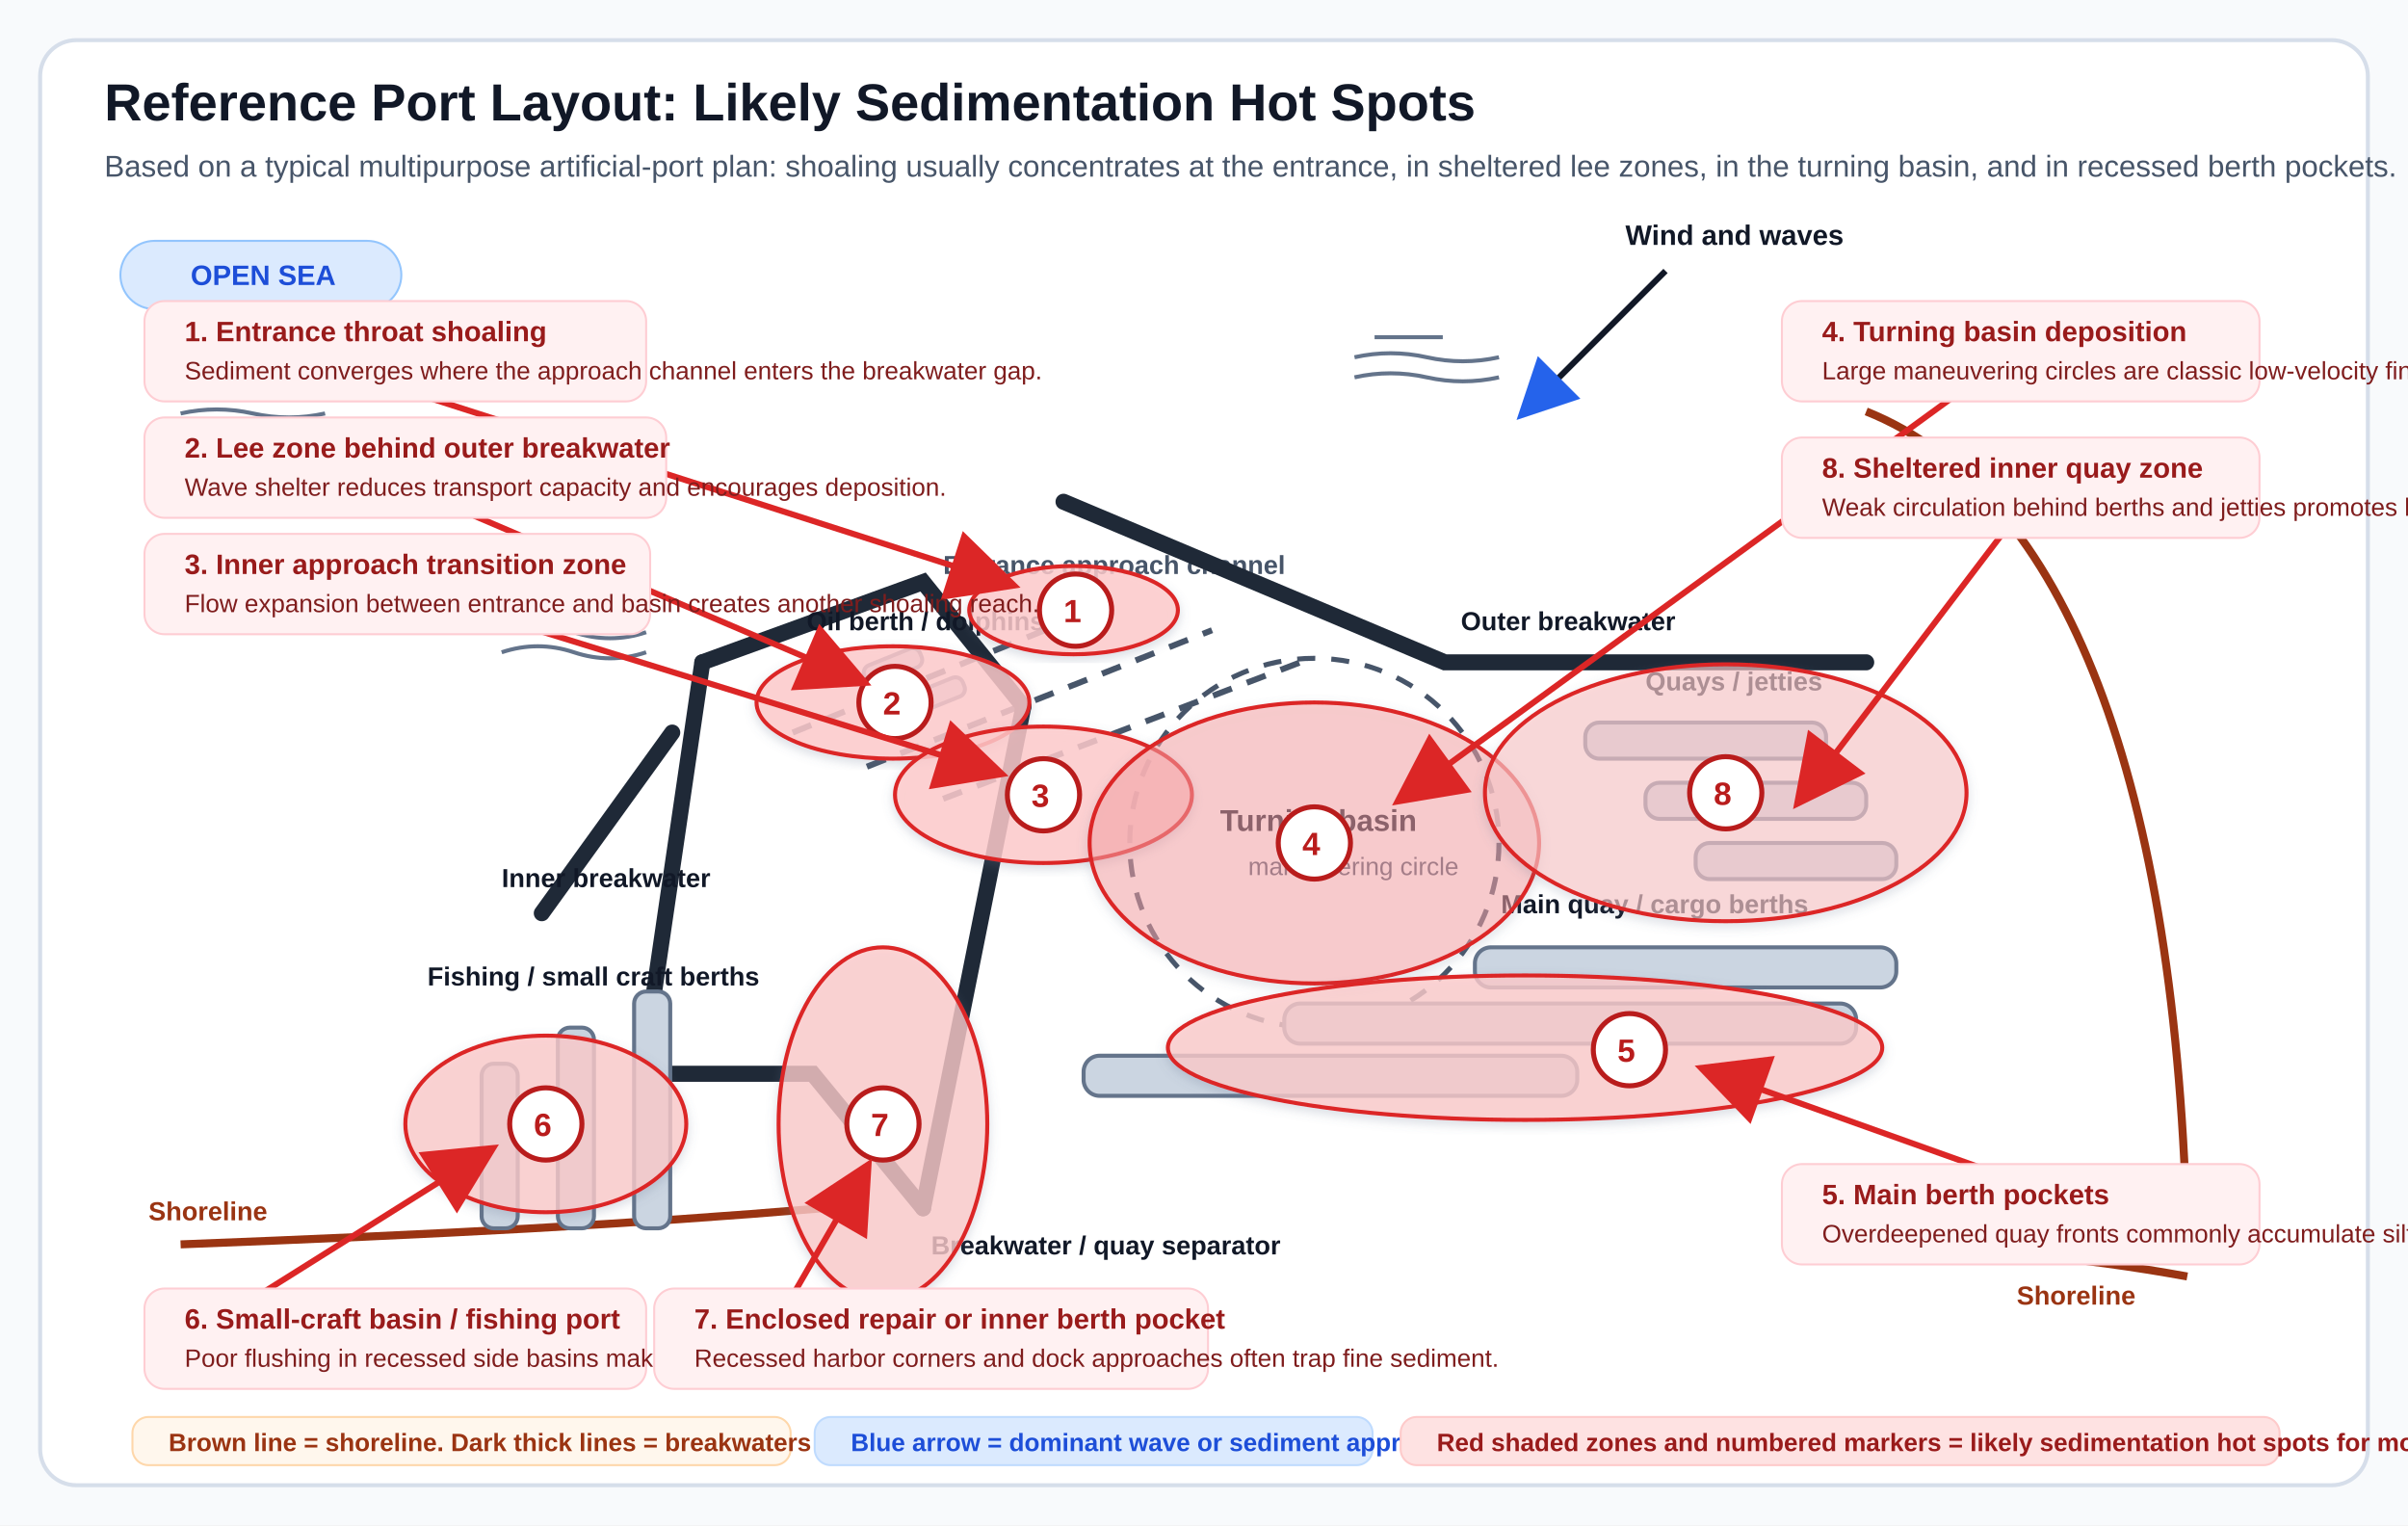
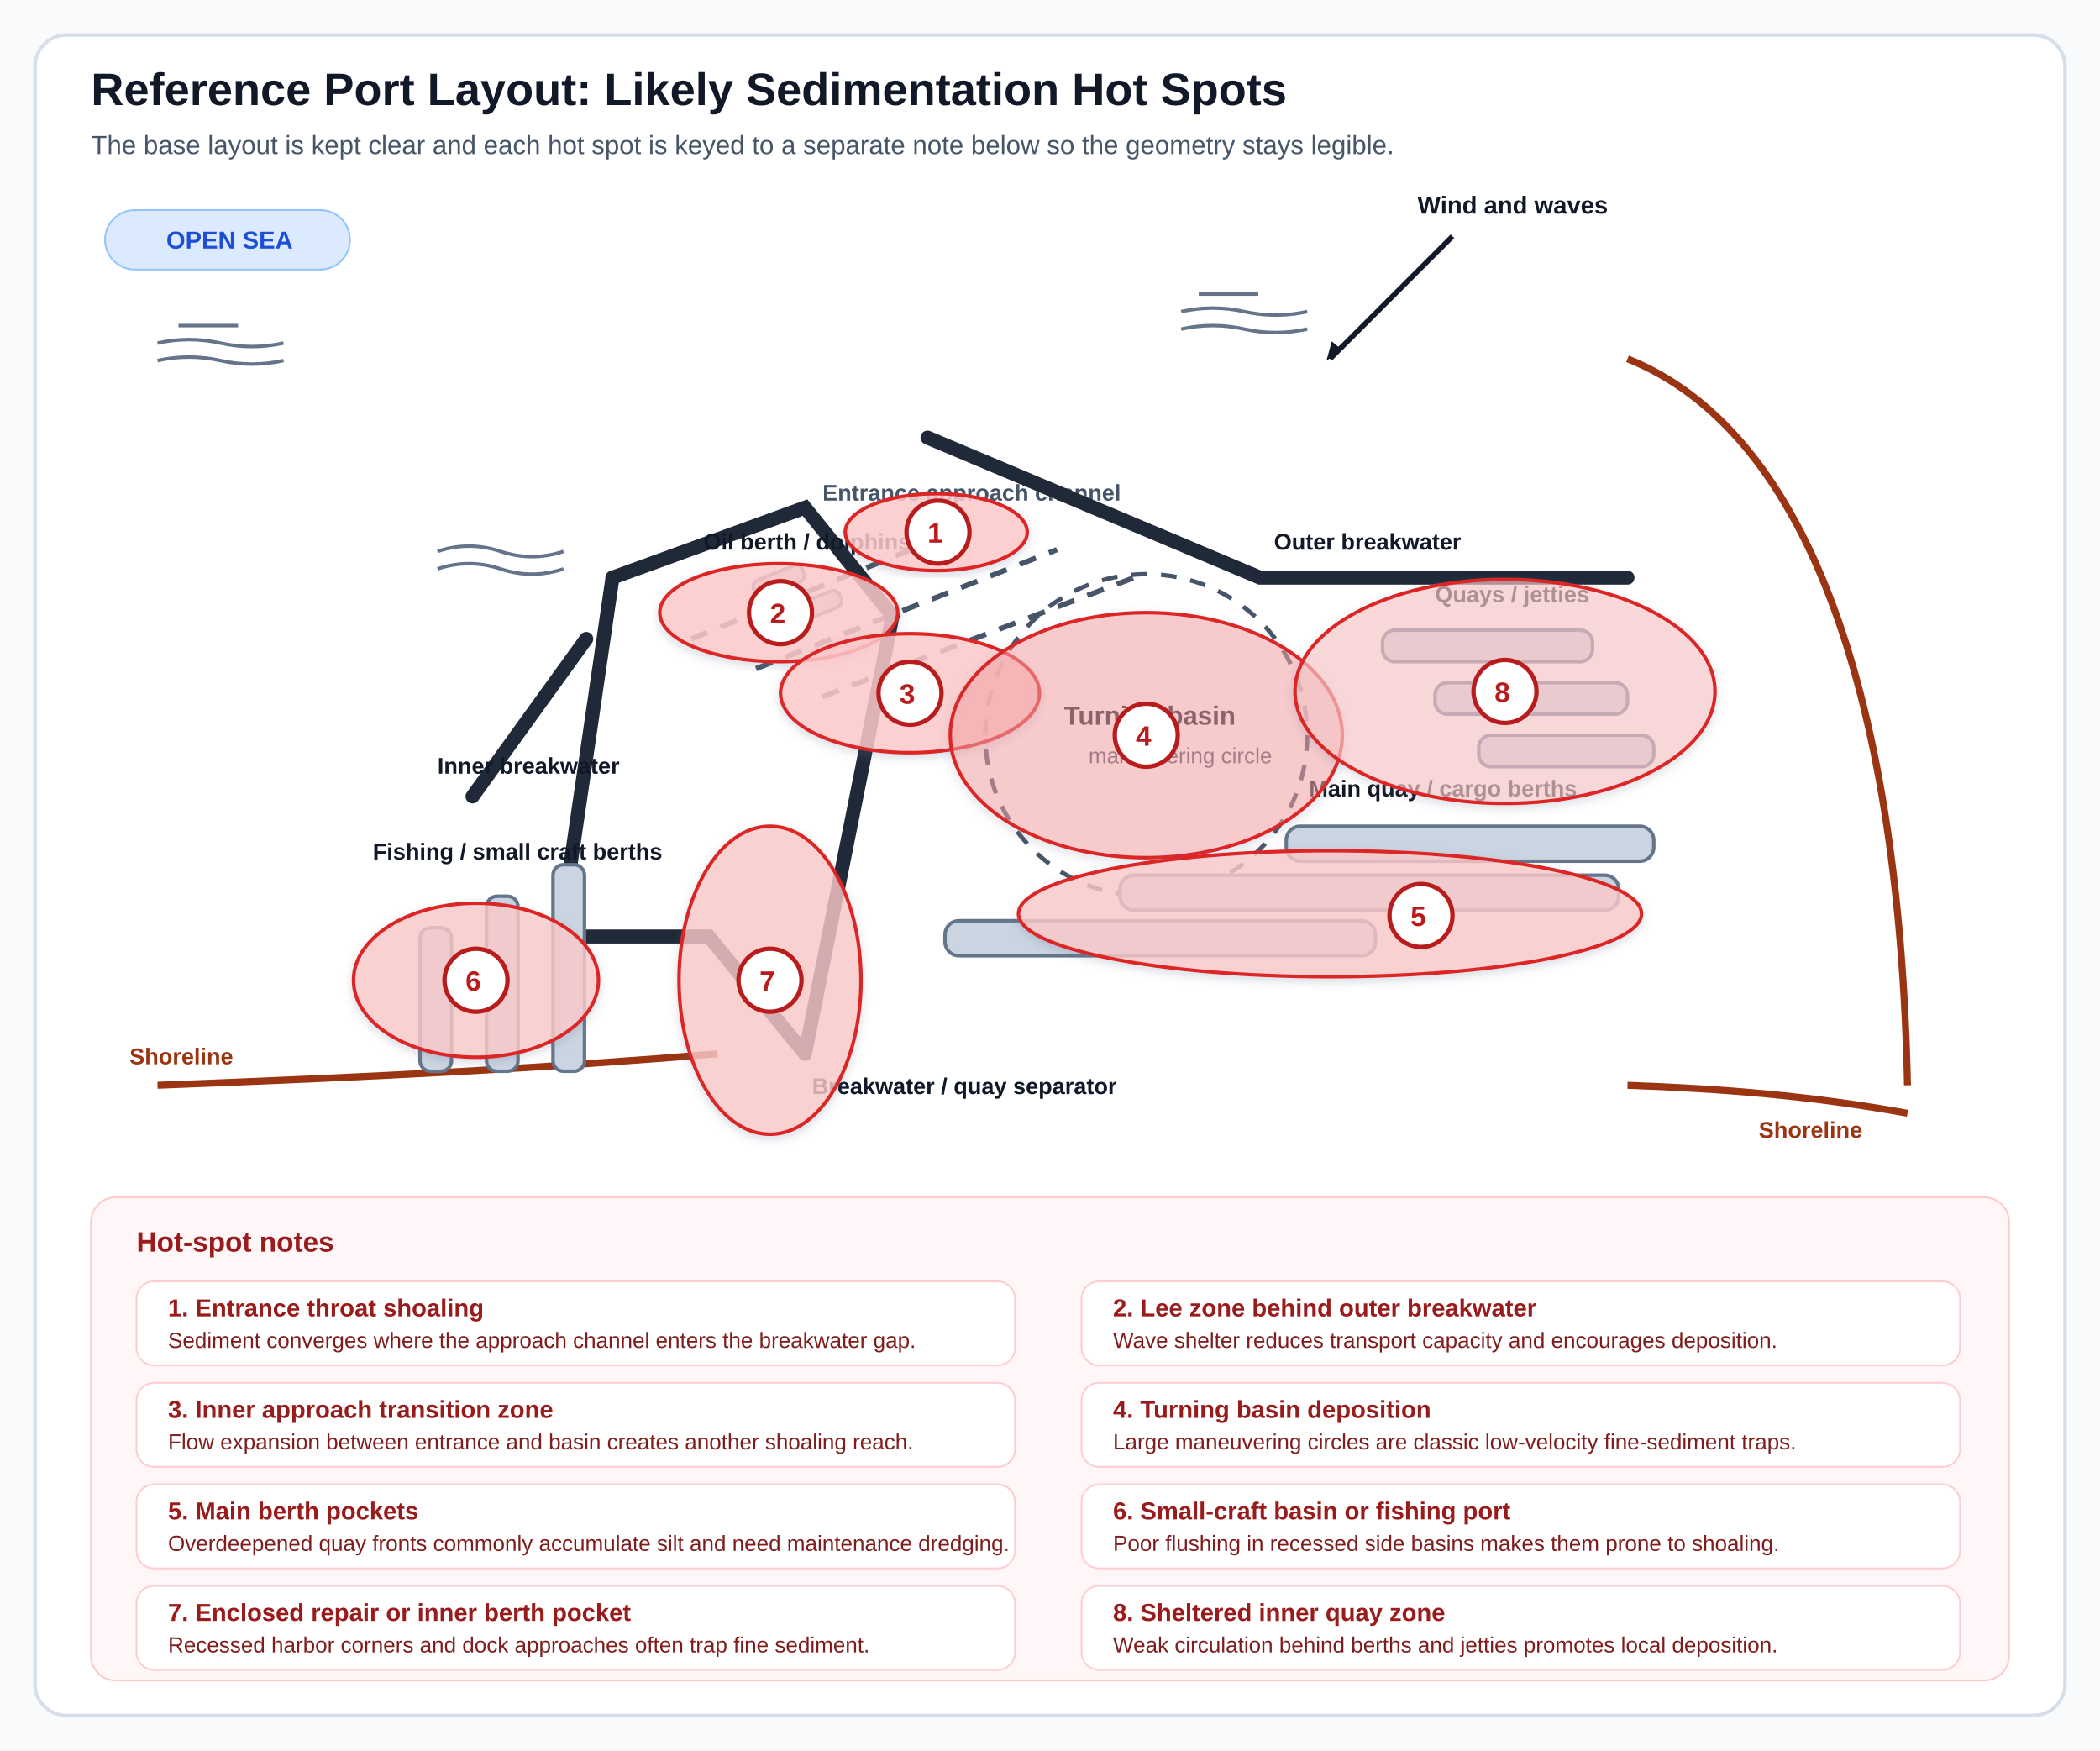
- <svg xmlns="http://www.w3.org/2000/svg" viewBox="0 0 1200 760" role="img" aria-labelledby="title desc">
+ <svg xmlns="http://www.w3.org/2000/svg" viewBox="0 0 1200 1000" role="img" aria-labelledby="title desc">
  <defs>
-     <marker id="arrowRed" markerWidth="12" markerHeight="12" refX="9" refY="6" orient="auto">
-       <path d="M0,0 L12,6 L0,12 z" fill="#dc2626" />
-     </marker>
-     <marker id="arrowBlue" markerWidth="10" markerHeight="10" refX="8" refY="5" orient="auto">
-       <path d="M0,0 L10,5 L0,10 z" fill="#2563eb" />
-     </marker>
    <filter id="shadow" x="-10%" y="-10%" width="120%" height="120%">
      <feDropShadow dx="0" dy="2" stdDeviation="2.5" flood-color="#64748b" flood-opacity="0.28" />
    </filter>
  </defs>
-   <rect width="1200" height="760" fill="#f8fafc" />
-   <rect x="20" y="20" width="1160" height="720" rx="18" fill="#ffffff" stroke="#d6deea" stroke-width="2" />
+   <rect width="1200" height="1000" fill="#f8fafc" />
+   <rect x="20" y="20" width="1160" height="960" rx="18" fill="#ffffff" stroke="#d6deea" stroke-width="2" />
  <text x="52" y="60" font-size="26" font-family="Arial, sans-serif" fill="#111827" font-weight="700">Reference Port Layout: Likely Sedimentation Hot Spots</text>
-   <text x="52" y="88" font-size="15" font-family="Arial, sans-serif" fill="#475569">Based on a typical multipurpose artificial-port plan: shoaling usually concentrates at the entrance, in sheltered lee zones, in the turning basin, and in recessed berth pockets.</text>
+   <text x="52" y="88" font-size="15" font-family="Arial, sans-serif" fill="#475569">The base layout is kept clear and each hot spot is keyed to a separate note below so the geometry stays legible.</text>
  <rect x="60" y="120" width="140" height="34" rx="17" fill="#dbeafe" stroke="#93c5fd" />
  <text x="95" y="142" font-size="14" font-family="Arial, sans-serif" fill="#1d4ed8" font-weight="700">OPEN SEA</text>
  <path d="M102 186 l34 0" stroke="#64748b" stroke-width="2" />
  <path d="M90 196 q18 -4 36 0 t36 0" fill="none" stroke="#64748b" stroke-width="2" />
  <path d="M90 206 q18 -4 36 0 t36 0" fill="none" stroke="#64748b" stroke-width="2" />
  <path d="M90 620 C220 615, 315 610, 410 602" fill="none" stroke="#9a3412" stroke-width="4" />
  <path d="M930 205 C1030 245, 1085 390, 1090 620" fill="none" stroke="#9a3412" stroke-width="4" />
  <path d="M930 620 C985 622, 1035 626, 1090 636" fill="none" stroke="#9a3412" stroke-width="4" />
  <text x="74" y="608" font-size="13" font-family="Arial, sans-serif" fill="#9a3412" font-weight="700">Shoreline</text>
  <text x="1005" y="650" font-size="13" font-family="Arial, sans-serif" fill="#9a3412" font-weight="700">Shoreline</text>
  <path d="M395 365 L560 298" fill="none" stroke="#475569" stroke-width="3" stroke-dasharray="10 8" />
  <path d="M432 382 L604 314" fill="none" stroke="#475569" stroke-width="3" stroke-dasharray="10 8" />
  <path d="M470 398 L648 330" fill="none" stroke="#475569" stroke-width="3" stroke-dasharray="10 8" />
  <text x="470" y="286" font-size="13" font-family="Arial, sans-serif" fill="#475569" font-weight="700">Entrance approach channel</text>
  <path d="M530 250 L720 330 L930 330" fill="none" stroke="#1f2937" stroke-width="8" stroke-linecap="round" />
  <path d="M350 330 L460 290 L510 352" fill="none" stroke="#1f2937" stroke-width="8" stroke-linecap="round" />
  <path d="M270 455 L335 365" fill="none" stroke="#1f2937" stroke-width="8" stroke-linecap="round" />
  <path d="M320 535 L405 535 L460 602" fill="none" stroke="#1f2937" stroke-width="8" stroke-linecap="round" />
  <path d="M350 330 L320 535" fill="none" stroke="#1f2937" stroke-width="8" stroke-linecap="round" />
  <path d="M510 352 L460 602" fill="none" stroke="#1f2937" stroke-width="8" stroke-linecap="round" />
  <text x="728" y="314" font-size="13" font-family="Arial, sans-serif" fill="#111827" font-weight="700">Outer breakwater</text>
  <text x="250" y="442" font-size="13" font-family="Arial, sans-serif" fill="#111827" font-weight="700">Inner breakwater</text>
  <text x="464" y="625" font-size="13" font-family="Arial, sans-serif" fill="#111827" font-weight="700">Breakwater / quay separator</text>
  <path d="M250 315 q18 -6 36 0 t36 0" fill="none" stroke="#64748b" stroke-width="2" />
  <path d="M250 325 q18 -6 36 0 t36 0" fill="none" stroke="#64748b" stroke-width="2" />
  <path d="M685 168 l34 0" stroke="#64748b" stroke-width="2" />
  <path d="M675 178 q18 -4 36 0 t36 0" fill="none" stroke="#64748b" stroke-width="2" />
  <path d="M675 188 q18 -4 36 0 t36 0" fill="none" stroke="#64748b" stroke-width="2" />
-   <path d="M830 135 L760 205" fill="none" stroke="#111827" stroke-width="3" marker-end="url(#arrowBlue)" />
+   <path d="M830 135 L760 205" fill="none" stroke="#111827" stroke-width="3" />
+   <path d="M767 200 l-9 6 l3 -11" fill="#111827" />
  <text x="810" y="122" font-size="14" font-family="Arial, sans-serif" fill="#111827" font-weight="700">Wind and waves</text>
  <circle cx="655" cy="420" r="92" fill="none" stroke="#475569" stroke-width="2.5" stroke-dasharray="9 8" />
  <text x="608" y="414" font-size="15" font-family="Arial, sans-serif" fill="#111827" font-weight="700">Turning basin</text>
  <text x="622" y="436" font-size="12.5" font-family="Arial, sans-serif" fill="#475569">maneuvering circle</text>
  <rect x="735" y="472" width="210" height="20" rx="8" fill="#cbd5e1" stroke="#64748b" stroke-width="2" />
  <rect x="640" y="500" width="285" height="20" rx="8" fill="#cbd5e1" stroke="#64748b" stroke-width="2" />
  <rect x="540" y="526" width="246" height="20" rx="8" fill="#cbd5e1" stroke="#64748b" stroke-width="2" />
  <text x="748" y="455" font-size="13" font-family="Arial, sans-serif" fill="#111827" font-weight="700">Main quay / cargo berths</text>
  <rect x="790" y="360" width="120" height="18" rx="7" fill="#cbd5e1" stroke="#64748b" stroke-width="2" />
  <rect x="820" y="390" width="110" height="18" rx="7" fill="#cbd5e1" stroke="#64748b" stroke-width="2" />
  <rect x="845" y="420" width="100" height="18" rx="7" fill="#cbd5e1" stroke="#64748b" stroke-width="2" />
  <text x="820" y="344" font-size="13" font-family="Arial, sans-serif" fill="#111827" font-weight="700">Quays / jetties</text>
  <rect x="240" y="530" width="18" height="82" rx="6" fill="#cbd5e1" stroke="#64748b" stroke-width="2" />
  <rect x="278" y="512" width="18" height="100" rx="6" fill="#cbd5e1" stroke="#64748b" stroke-width="2" />
  <rect x="316" y="494" width="18" height="118" rx="6" fill="#cbd5e1" stroke="#64748b" stroke-width="2" />
  <text x="213" y="491" font-size="13" font-family="Arial, sans-serif" fill="#111827" font-weight="700">Fishing / small craft berths</text>
  <rect x="430" y="327" width="30" height="10" rx="4" fill="#cbd5e1" stroke="#64748b" stroke-width="2" transform="rotate(-22 445 332)" />
  <rect x="459" y="340" width="22" height="10" rx="4" fill="#cbd5e1" stroke="#64748b" stroke-width="2" transform="rotate(-22 470 345)" />
  <text x="402" y="314" font-size="13" font-family="Arial, sans-serif" fill="#111827" font-weight="700">Oil berth / dolphins</text>
  <ellipse cx="535" cy="304" rx="52" ry="22" fill="#fecaca" fill-opacity="0.82" stroke="#dc2626" stroke-width="2" filter="url(#shadow)" />
  <ellipse cx="445" cy="350" rx="68" ry="28" fill="#fecaca" fill-opacity="0.82" stroke="#dc2626" stroke-width="2" filter="url(#shadow)" />
  <ellipse cx="520" cy="396" rx="74" ry="34" fill="#fecaca" fill-opacity="0.82" stroke="#dc2626" stroke-width="2" filter="url(#shadow)" />
  <ellipse cx="655" cy="420" rx="112" ry="70" fill="#fca5a5" fill-opacity="0.48" stroke="#dc2626" stroke-width="2" filter="url(#shadow)" />
  <ellipse cx="760" cy="522" rx="178" ry="36" fill="#fecaca" fill-opacity="0.78" stroke="#dc2626" stroke-width="2" filter="url(#shadow)" />
  <ellipse cx="272" cy="560" rx="70" ry="44" fill="#fecaca" fill-opacity="0.78" stroke="#dc2626" stroke-width="2" filter="url(#shadow)" />
  <ellipse cx="440" cy="560" rx="52" ry="88" fill="#fecaca" fill-opacity="0.78" stroke="#dc2626" stroke-width="2" filter="url(#shadow)" />
  <ellipse cx="860" cy="395" rx="120" ry="64" fill="#fecaca" fill-opacity="0.62" stroke="#dc2626" stroke-width="2" filter="url(#shadow)" />
  <circle cx="536" cy="304" r="18" fill="#ffffff" stroke="#b91c1c" stroke-width="2.5" />
  <text x="530" y="310" font-size="16" font-family="Arial, sans-serif" fill="#b91c1c" font-weight="700">1</text>
  <circle cx="446" cy="350" r="18" fill="#ffffff" stroke="#b91c1c" stroke-width="2.5" />
  <text x="440" y="356" font-size="16" font-family="Arial, sans-serif" fill="#b91c1c" font-weight="700">2</text>
  <circle cx="520" cy="396" r="18" fill="#ffffff" stroke="#b91c1c" stroke-width="2.5" />
  <text x="514" y="402" font-size="16" font-family="Arial, sans-serif" fill="#b91c1c" font-weight="700">3</text>
  <circle cx="655" cy="420" r="18" fill="#ffffff" stroke="#b91c1c" stroke-width="2.5" />
  <text x="649" y="426" font-size="16" font-family="Arial, sans-serif" fill="#b91c1c" font-weight="700">4</text>
  <circle cx="812" cy="523" r="18" fill="#ffffff" stroke="#b91c1c" stroke-width="2.5" />
  <text x="806" y="529" font-size="16" font-family="Arial, sans-serif" fill="#b91c1c" font-weight="700">5</text>
  <circle cx="272" cy="560" r="18" fill="#ffffff" stroke="#b91c1c" stroke-width="2.5" />
  <text x="266" y="566" font-size="16" font-family="Arial, sans-serif" fill="#b91c1c" font-weight="700">6</text>
  <circle cx="440" cy="560" r="18" fill="#ffffff" stroke="#b91c1c" stroke-width="2.5" />
  <text x="434" y="566" font-size="16" font-family="Arial, sans-serif" fill="#b91c1c" font-weight="700">7</text>
  <circle cx="860" cy="395" r="18" fill="#ffffff" stroke="#b91c1c" stroke-width="2.5" />
  <text x="854" y="401" font-size="16" font-family="Arial, sans-serif" fill="#b91c1c" font-weight="700">8</text>
-   <line x1="132" y1="172" x2="500" y2="290" stroke="#dc2626" stroke-width="3" marker-end="url(#arrowRed)" />
-   <rect x="72" y="150" width="250" height="50" rx="10" fill="#fff1f2" stroke="#fecdd3" />
-   <text x="92" y="170" font-size="14" font-family="Arial, sans-serif" fill="#991b1b" font-weight="700">1. Entrance throat shoaling</text>
-   <text x="92" y="189" font-size="12.5" font-family="Arial, sans-serif" fill="#7f1d1d">Sediment converges where the approach channel enters the breakwater gap.</text>
-   <line x1="145" y1="218" x2="426" y2="338" stroke="#dc2626" stroke-width="3" marker-end="url(#arrowRed)" />
-   <rect x="72" y="208" width="260" height="50" rx="10" fill="#fff1f2" stroke="#fecdd3" />
-   <text x="92" y="228" font-size="14" font-family="Arial, sans-serif" fill="#991b1b" font-weight="700">2. Lee zone behind outer breakwater</text>
-   <text x="92" y="247" font-size="12.5" font-family="Arial, sans-serif" fill="#7f1d1d">Wave shelter reduces transport capacity and encourages deposition.</text>
-   <line x1="145" y1="276" x2="494" y2="384" stroke="#dc2626" stroke-width="3" marker-end="url(#arrowRed)" />
-   <rect x="72" y="266" width="252" height="50" rx="10" fill="#fff1f2" stroke="#fecdd3" />
-   <text x="92" y="286" font-size="14" font-family="Arial, sans-serif" fill="#991b1b" font-weight="700">3. Inner approach transition zone</text>
-   <text x="92" y="305" font-size="12.5" font-family="Arial, sans-serif" fill="#7f1d1d">Flow expansion between entrance and basin creates another shoaling reach.</text>
-   <line x1="995" y1="182" x2="701" y2="396" stroke="#dc2626" stroke-width="3" marker-end="url(#arrowRed)" />
-   <rect x="888" y="150" width="238" height="50" rx="10" fill="#fff1f2" stroke="#fecdd3" />
-   <text x="908" y="170" font-size="14" font-family="Arial, sans-serif" fill="#991b1b" font-weight="700">4. Turning basin deposition</text>
-   <text x="908" y="189" font-size="12.5" font-family="Arial, sans-serif" fill="#7f1d1d">Large maneuvering circles are classic low-velocity fine-sediment traps.</text>
-   <line x1="1038" y1="600" x2="853" y2="534" stroke="#dc2626" stroke-width="3" marker-end="url(#arrowRed)" />
-   <rect x="888" y="580" width="238" height="50" rx="10" fill="#fff1f2" stroke="#fecdd3" />
-   <text x="908" y="600" font-size="14" font-family="Arial, sans-serif" fill="#991b1b" font-weight="700">5. Main berth pockets</text>
-   <text x="908" y="619" font-size="12.5" font-family="Arial, sans-serif" fill="#7f1d1d">Overdeepened quay fronts commonly accumulate silt and need maintenance dredging.</text>
-   <line x1="96" y1="666" x2="241" y2="575" stroke="#dc2626" stroke-width="3" marker-end="url(#arrowRed)" />
-   <rect x="72" y="642" width="250" height="50" rx="10" fill="#fff1f2" stroke="#fecdd3" />
-   <text x="92" y="662" font-size="14" font-family="Arial, sans-serif" fill="#991b1b" font-weight="700">6. Small-craft basin / fishing port</text>
-   <text x="92" y="681" font-size="12.5" font-family="Arial, sans-serif" fill="#7f1d1d">Poor flushing in recessed side basins makes them prone to shoaling.</text>
-   <line x1="375" y1="680" x2="430" y2="585" stroke="#dc2626" stroke-width="3" marker-end="url(#arrowRed)" />
-   <rect x="326" y="642" width="276" height="50" rx="10" fill="#fff1f2" stroke="#fecdd3" />
-   <text x="346" y="662" font-size="14" font-family="Arial, sans-serif" fill="#991b1b" font-weight="700">7. Enclosed repair or inner berth pocket</text>
-   <text x="346" y="681" font-size="12.5" font-family="Arial, sans-serif" fill="#7f1d1d">Recessed harbor corners and dock approaches often trap fine sediment.</text>
-   <line x1="1010" y1="250" x2="899" y2="396" stroke="#dc2626" stroke-width="3" marker-end="url(#arrowRed)" />
-   <rect x="888" y="218" width="238" height="50" rx="10" fill="#fff1f2" stroke="#fecdd3" />
-   <text x="908" y="238" font-size="14" font-family="Arial, sans-serif" fill="#991b1b" font-weight="700">8. Sheltered inner quay zone</text>
-   <text x="908" y="257" font-size="12.5" font-family="Arial, sans-serif" fill="#7f1d1d">Weak circulation behind berths and jetties promotes local deposition.</text>
-   <rect x="66" y="706" width="328" height="24" rx="8" fill="#fff7ed" stroke="#fed7aa" />
-   <text x="84" y="723" font-size="12.5" font-family="Arial, sans-serif" fill="#9a3412" font-weight="700">Brown line = shoreline. Dark thick lines = breakwaters or major harbor boundaries.</text>
-   <rect x="406" y="706" width="278" height="24" rx="8" fill="#dbeafe" stroke="#bfdbfe" />
-   <text x="424" y="723" font-size="12.5" font-family="Arial, sans-serif" fill="#1d4ed8" font-weight="700">Blue arrow = dominant wave or sediment approach direction.</text>
-   <rect x="698" y="706" width="438" height="24" rx="8" fill="#fee2e2" stroke="#fecaca" />
-   <text x="716" y="723" font-size="12.5" font-family="Arial, sans-serif" fill="#991b1b" font-weight="700">Red shaded zones and numbered markers = likely sedimentation hot spots for monitoring and dredging.</text>
+   <rect x="52" y="684" width="1096" height="276" rx="14" fill="#fff7f7" stroke="#fecaca" />
+   <text x="78" y="715" font-size="16" font-family="Arial, sans-serif" fill="#991b1b" font-weight="700">Hot-spot notes</text>
+   <rect x="78" y="732" width="502" height="48" rx="10" fill="#ffffff" stroke="#fecdd3" />
+   <text x="96" y="752" font-size="14" font-family="Arial, sans-serif" fill="#991b1b" font-weight="700">1. Entrance throat shoaling</text>
+   <text x="96" y="770" font-size="12.5" font-family="Arial, sans-serif" fill="#7f1d1d">Sediment converges where the approach channel enters the breakwater gap.</text>
+   <rect x="618" y="732" width="502" height="48" rx="10" fill="#ffffff" stroke="#fecdd3" />
+   <text x="636" y="752" font-size="14" font-family="Arial, sans-serif" fill="#991b1b" font-weight="700">2. Lee zone behind outer breakwater</text>
+   <text x="636" y="770" font-size="12.5" font-family="Arial, sans-serif" fill="#7f1d1d">Wave shelter reduces transport capacity and encourages deposition.</text>
+   <rect x="78" y="790" width="502" height="48" rx="10" fill="#ffffff" stroke="#fecdd3" />
+   <text x="96" y="810" font-size="14" font-family="Arial, sans-serif" fill="#991b1b" font-weight="700">3. Inner approach transition zone</text>
+   <text x="96" y="828" font-size="12.5" font-family="Arial, sans-serif" fill="#7f1d1d">Flow expansion between entrance and basin creates another shoaling reach.</text>
+   <rect x="618" y="790" width="502" height="48" rx="10" fill="#ffffff" stroke="#fecdd3" />
+   <text x="636" y="810" font-size="14" font-family="Arial, sans-serif" fill="#991b1b" font-weight="700">4. Turning basin deposition</text>
+   <text x="636" y="828" font-size="12.5" font-family="Arial, sans-serif" fill="#7f1d1d">Large maneuvering circles are classic low-velocity fine-sediment traps.</text>
+   <rect x="78" y="848" width="502" height="48" rx="10" fill="#ffffff" stroke="#fecdd3" />
+   <text x="96" y="868" font-size="14" font-family="Arial, sans-serif" fill="#991b1b" font-weight="700">5. Main berth pockets</text>
+   <text x="96" y="886" font-size="12.5" font-family="Arial, sans-serif" fill="#7f1d1d">Overdeepened quay fronts commonly accumulate silt and need maintenance dredging.</text>
+   <rect x="618" y="848" width="502" height="48" rx="10" fill="#ffffff" stroke="#fecdd3" />
+   <text x="636" y="868" font-size="14" font-family="Arial, sans-serif" fill="#991b1b" font-weight="700">6. Small-craft basin or fishing port</text>
+   <text x="636" y="886" font-size="12.5" font-family="Arial, sans-serif" fill="#7f1d1d">Poor flushing in recessed side basins makes them prone to shoaling.</text>
+   <rect x="78" y="906" width="502" height="48" rx="10" fill="#ffffff" stroke="#fecdd3" />
+   <text x="96" y="926" font-size="14" font-family="Arial, sans-serif" fill="#991b1b" font-weight="700">7. Enclosed repair or inner berth pocket</text>
+   <text x="96" y="944" font-size="12.5" font-family="Arial, sans-serif" fill="#7f1d1d">Recessed harbor corners and dock approaches often trap fine sediment.</text>
+   <rect x="618" y="906" width="502" height="48" rx="10" fill="#ffffff" stroke="#fecdd3" />
+   <text x="636" y="926" font-size="14" font-family="Arial, sans-serif" fill="#991b1b" font-weight="700">8. Sheltered inner quay zone</text>
+   <text x="636" y="944" font-size="12.5" font-family="Arial, sans-serif" fill="#7f1d1d">Weak circulation behind berths and jetties promotes local deposition.</text>
</svg>
